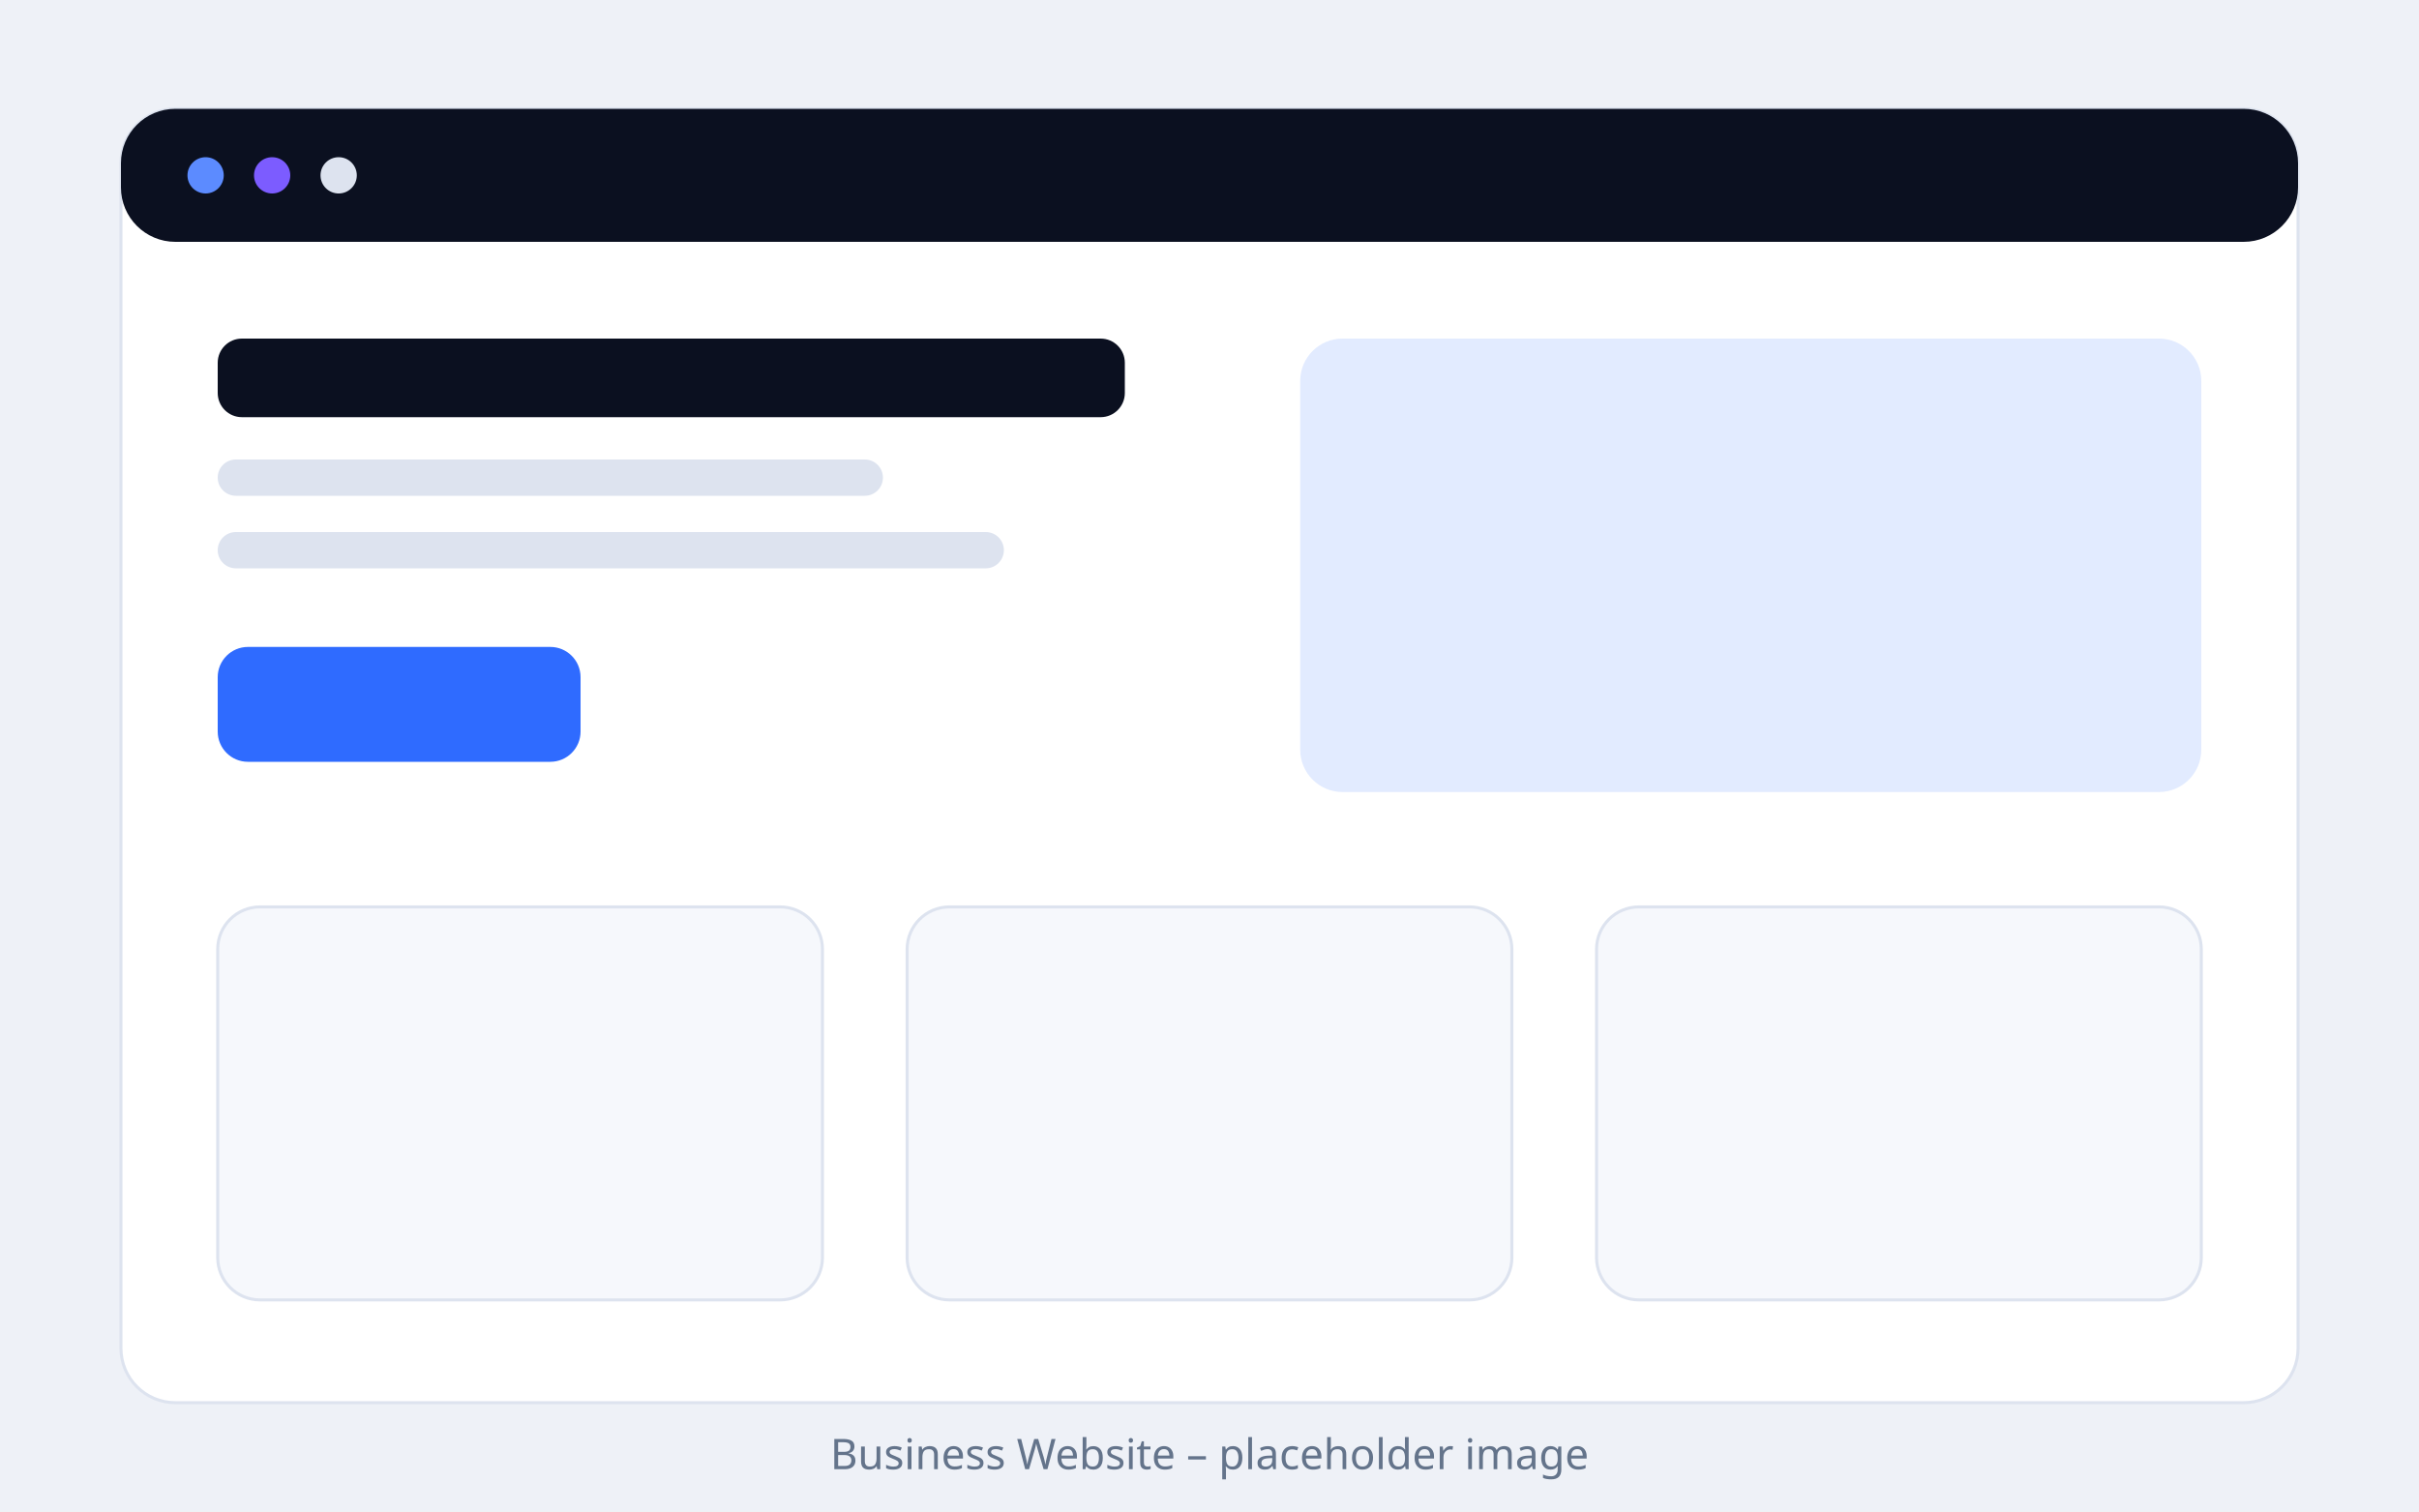
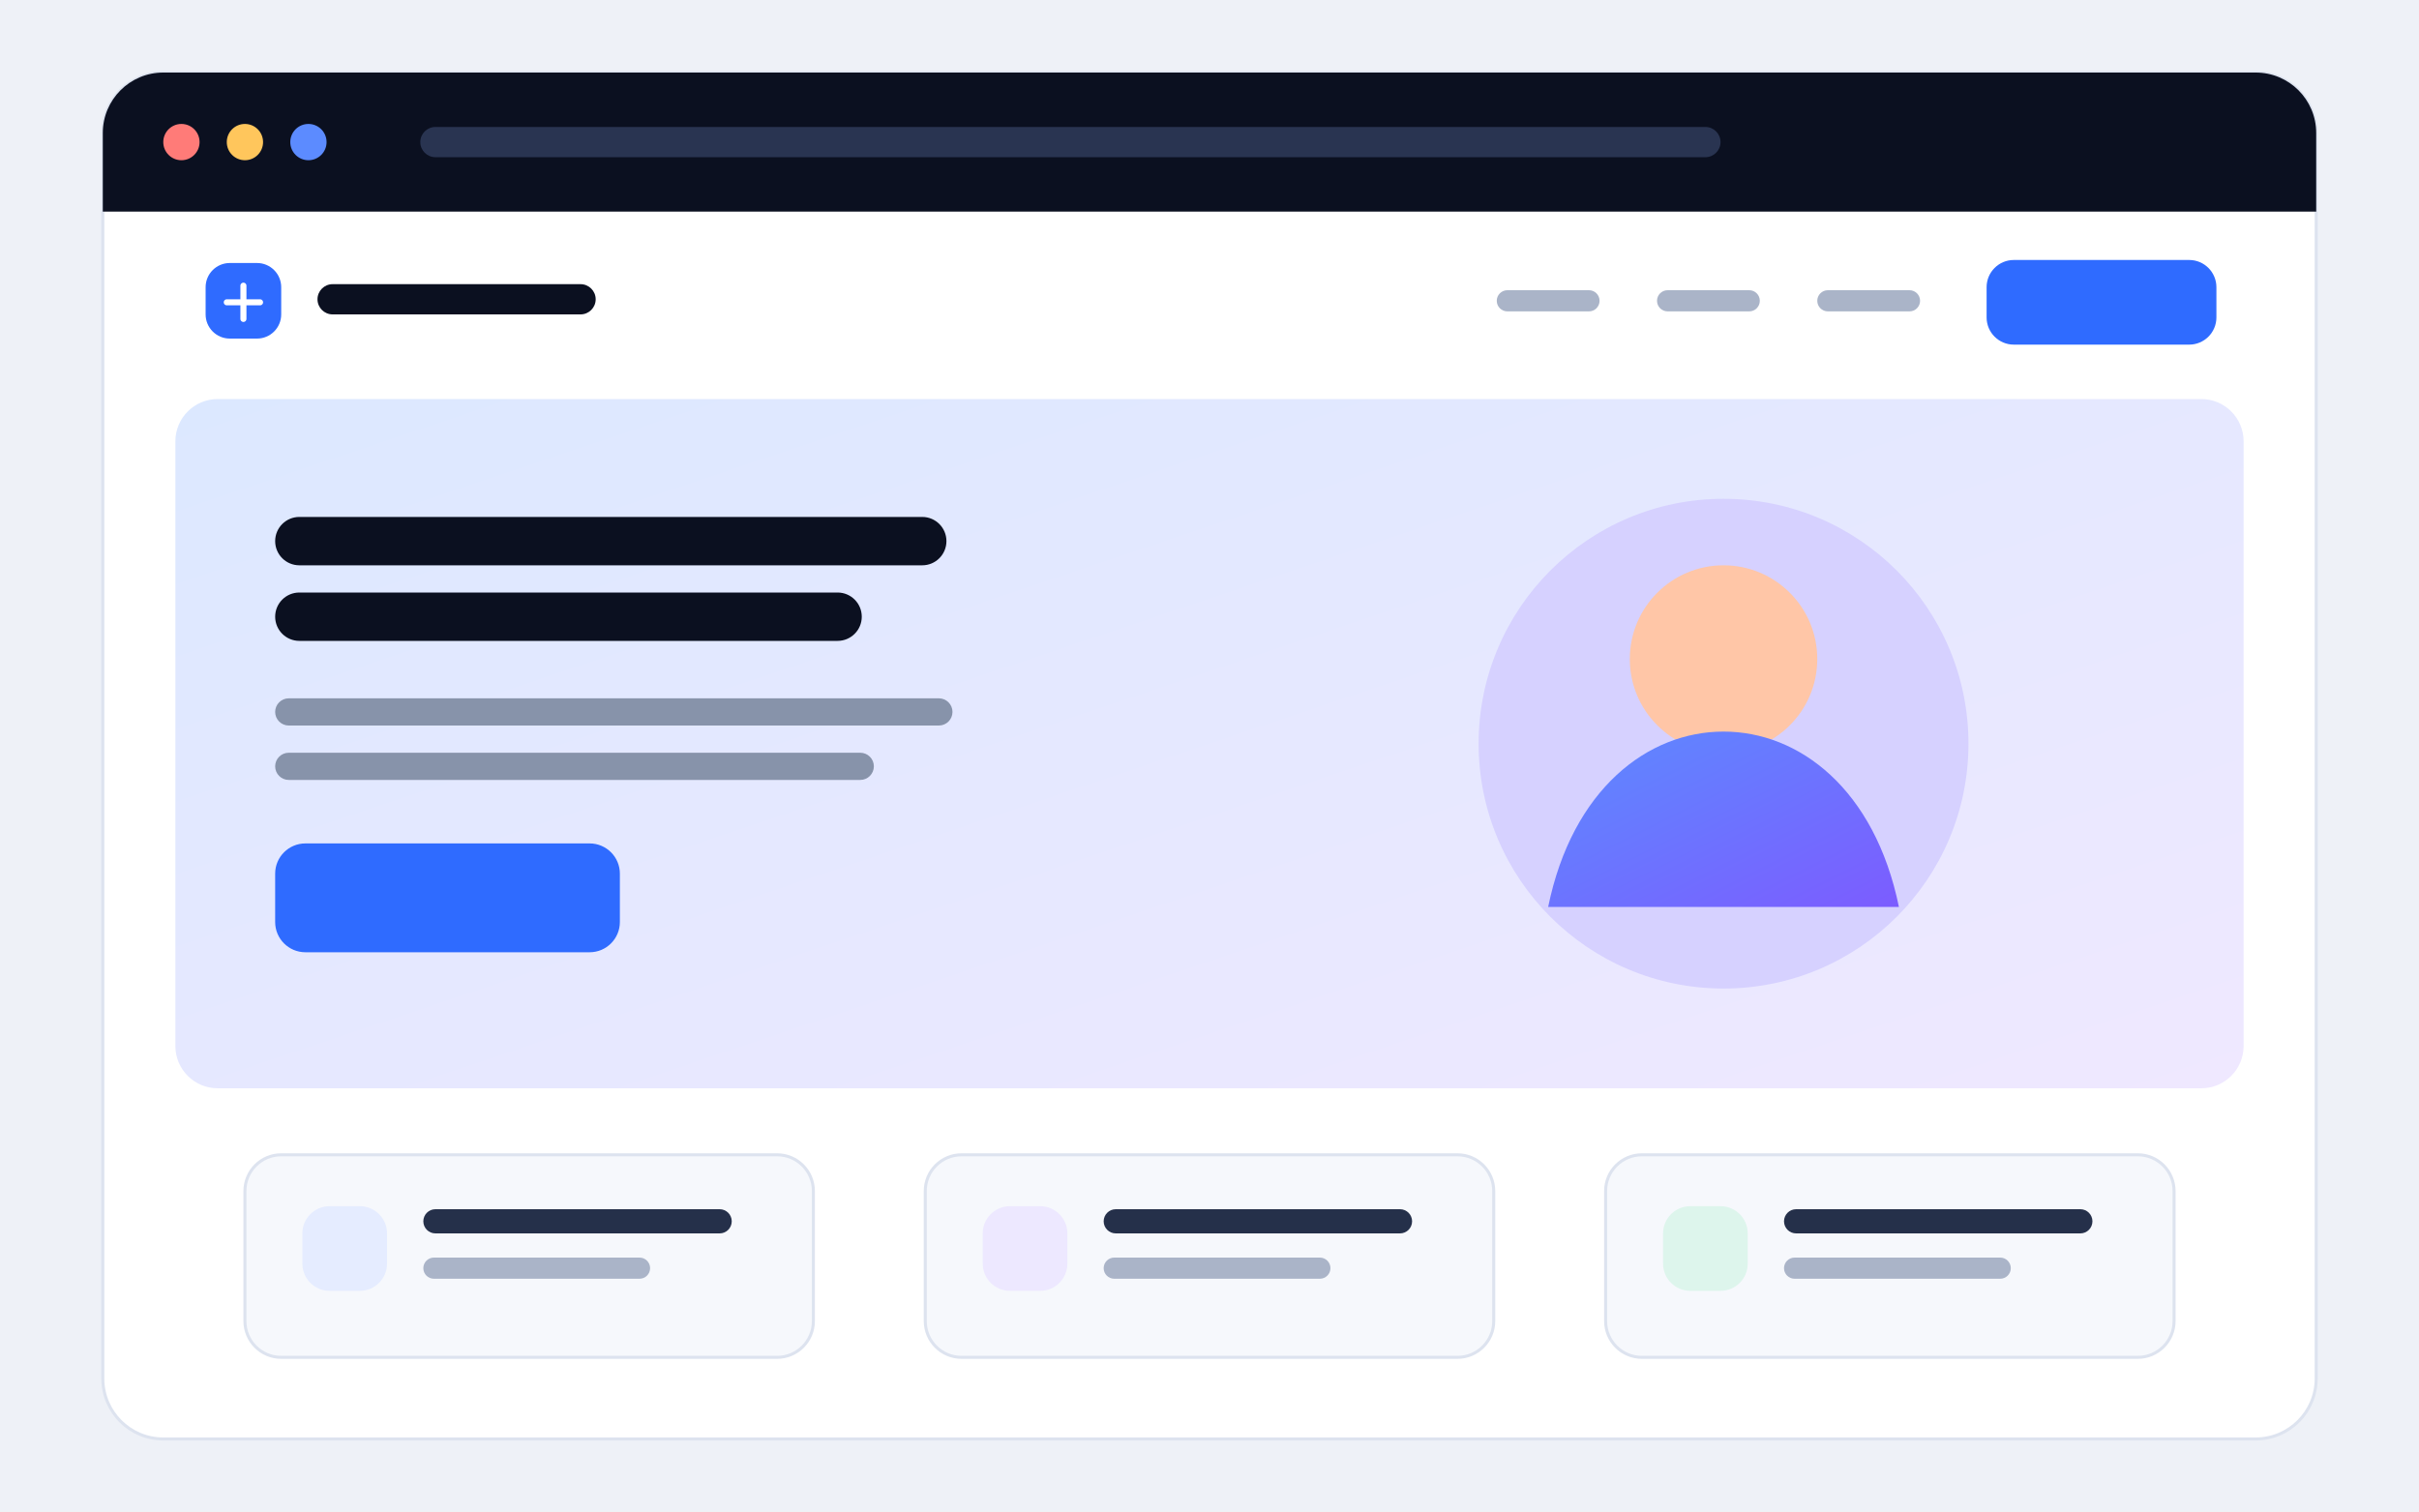
<svg xmlns="http://www.w3.org/2000/svg" viewBox="0 0 800 500">
+   <defs>
+     <linearGradient id="hero" x1="0" y1="0" x2="1" y2="1">
+       <stop stop-color="#DCE8FF" />
+       <stop offset="1" stop-color="#EFE8FF" />
+     </linearGradient>
+     <linearGradient id="art" x1="0" y1="0" x2="1" y2="1">
+       <stop stop-color="#5C8BFF" />
+       <stop offset="1" stop-color="#7C5CFF" />
+     </linearGradient>
+   </defs>
  <rect width="800" height="500" fill="#EEF1F7" />
-   <rect x="40" y="36" width="720" height="428" rx="18" fill="#fff" stroke="#DDE3EF" />
-   <rect x="40" y="36" width="720" height="44" rx="18" fill="#0B1020" />
-   <circle cx="68" cy="58" r="6" fill="#5C8BFF" />
-   <circle cx="90" cy="58" r="6" fill="#7C5CFF" />
-   <circle cx="112" cy="58" r="6" fill="#DDE3EF" />
-   <rect x="72" y="112" width="300" height="26" rx="8" fill="#0B1020" />
-   <rect x="72" y="152" width="220" height="12" rx="6" fill="#DDE3EF" />
-   <rect x="72" y="176" width="260" height="12" rx="6" fill="#DDE3EF" />
-   <rect x="72" y="214" width="120" height="38" rx="10" fill="#2F6BFF" />
-   <rect x="430" y="112" width="298" height="150" rx="14" fill="#2F6BFF" fill-opacity=".14" />
-   <rect x="72" y="300" width="200" height="130" rx="14" fill="#F6F8FC" stroke="#DDE3EF" />
-   <rect x="300" y="300" width="200" height="130" rx="14" fill="#F6F8FC" stroke="#DDE3EF" />
-   <rect x="528" y="300" width="200" height="130" rx="14" fill="#F6F8FC" stroke="#DDE3EF" />
-   <text x="400" y="486" text-anchor="middle" font-family="sans-serif" font-size="14" fill="#64748B">Business Website – placeholder image</text>
+   <rect x="34" y="24" width="732" height="452" rx="20" fill="#fff" stroke="#DDE3EF" />
+   <path d="M54 24h692a20 20 0 0 1 20 20v26H34V44a20 20 0 0 1 20-20Z" fill="#0B1020" />
+   <circle cx="60" cy="47" r="6" fill="#FF7B78" />
+   <circle cx="81" cy="47" r="6" fill="#FFC65C" />
+   <circle cx="102" cy="47" r="6" fill="#5C8BFF" />
+   <rect x="139" y="42" width="430" height="10" rx="5" fill="#293451" />
+   <rect x="68" y="87" width="25" height="25" rx="8" fill="#2F6BFF" />
+   <path d="M75 100h11M80.5 94.5v11" stroke="#fff" stroke-width="2" stroke-linecap="round" />
+   <rect x="105" y="94" width="92" height="10" rx="5" fill="#0B1020" />
+   <rect x="495" y="96" width="34" height="7" rx="3.5" fill="#AAB4C8" />
+   <rect x="548" y="96" width="34" height="7" rx="3.5" fill="#AAB4C8" />
+   <rect x="601" y="96" width="34" height="7" rx="3.5" fill="#AAB4C8" />
+   <rect x="657" y="86" width="76" height="28" rx="9" fill="#2F6BFF" />
+   <rect x="58" y="132" width="684" height="228" rx="14" fill="url(#hero)" />
+   <rect x="91" y="171" width="222" height="16" rx="8" fill="#0B1020" />
+   <rect x="91" y="196" width="194" height="16" rx="8" fill="#0B1020" />
+   <rect x="91" y="231" width="224" height="9" rx="4.5" fill="#8793AA" />
+   <rect x="91" y="249" width="198" height="9" rx="4.5" fill="#8793AA" />
+   <rect x="91" y="279" width="114" height="36" rx="10" fill="#2F6BFF" />
+   <circle cx="570" cy="246" r="81" fill="#D6D1FF" />
+   <circle cx="570" cy="218" r="31" fill="#FFC6A7" />
+   <path d="M512 300c8-39 33-58 58-58s50 19 58 58" fill="url(#art)" />
+   <rect x="81" y="382" width="188" height="67" rx="12" fill="#F6F8FC" stroke="#DDE3EF" />
+   <rect x="100" y="399" width="28" height="28" rx="9" fill="#E5ECFF" />
+   <rect x="140" y="400" width="102" height="8" rx="4" fill="#25304A" />
+   <rect x="140" y="416" width="75" height="7" rx="3.5" fill="#AAB4C8" />
+   <rect x="306" y="382" width="188" height="67" rx="12" fill="#F6F8FC" stroke="#DDE3EF" />
+   <rect x="325" y="399" width="28" height="28" rx="9" fill="#EDE8FF" />
+   <rect x="365" y="400" width="102" height="8" rx="4" fill="#25304A" />
+   <rect x="365" y="416" width="75" height="7" rx="3.5" fill="#AAB4C8" />
+   <rect x="531" y="382" width="188" height="67" rx="12" fill="#F6F8FC" stroke="#DDE3EF" />
+   <rect x="550" y="399" width="28" height="28" rx="9" fill="#DDF5EC" />
+   <rect x="590" y="400" width="102" height="8" rx="4" fill="#25304A" />
+   <rect x="590" y="416" width="75" height="7" rx="3.5" fill="#AAB4C8" />
</svg>
